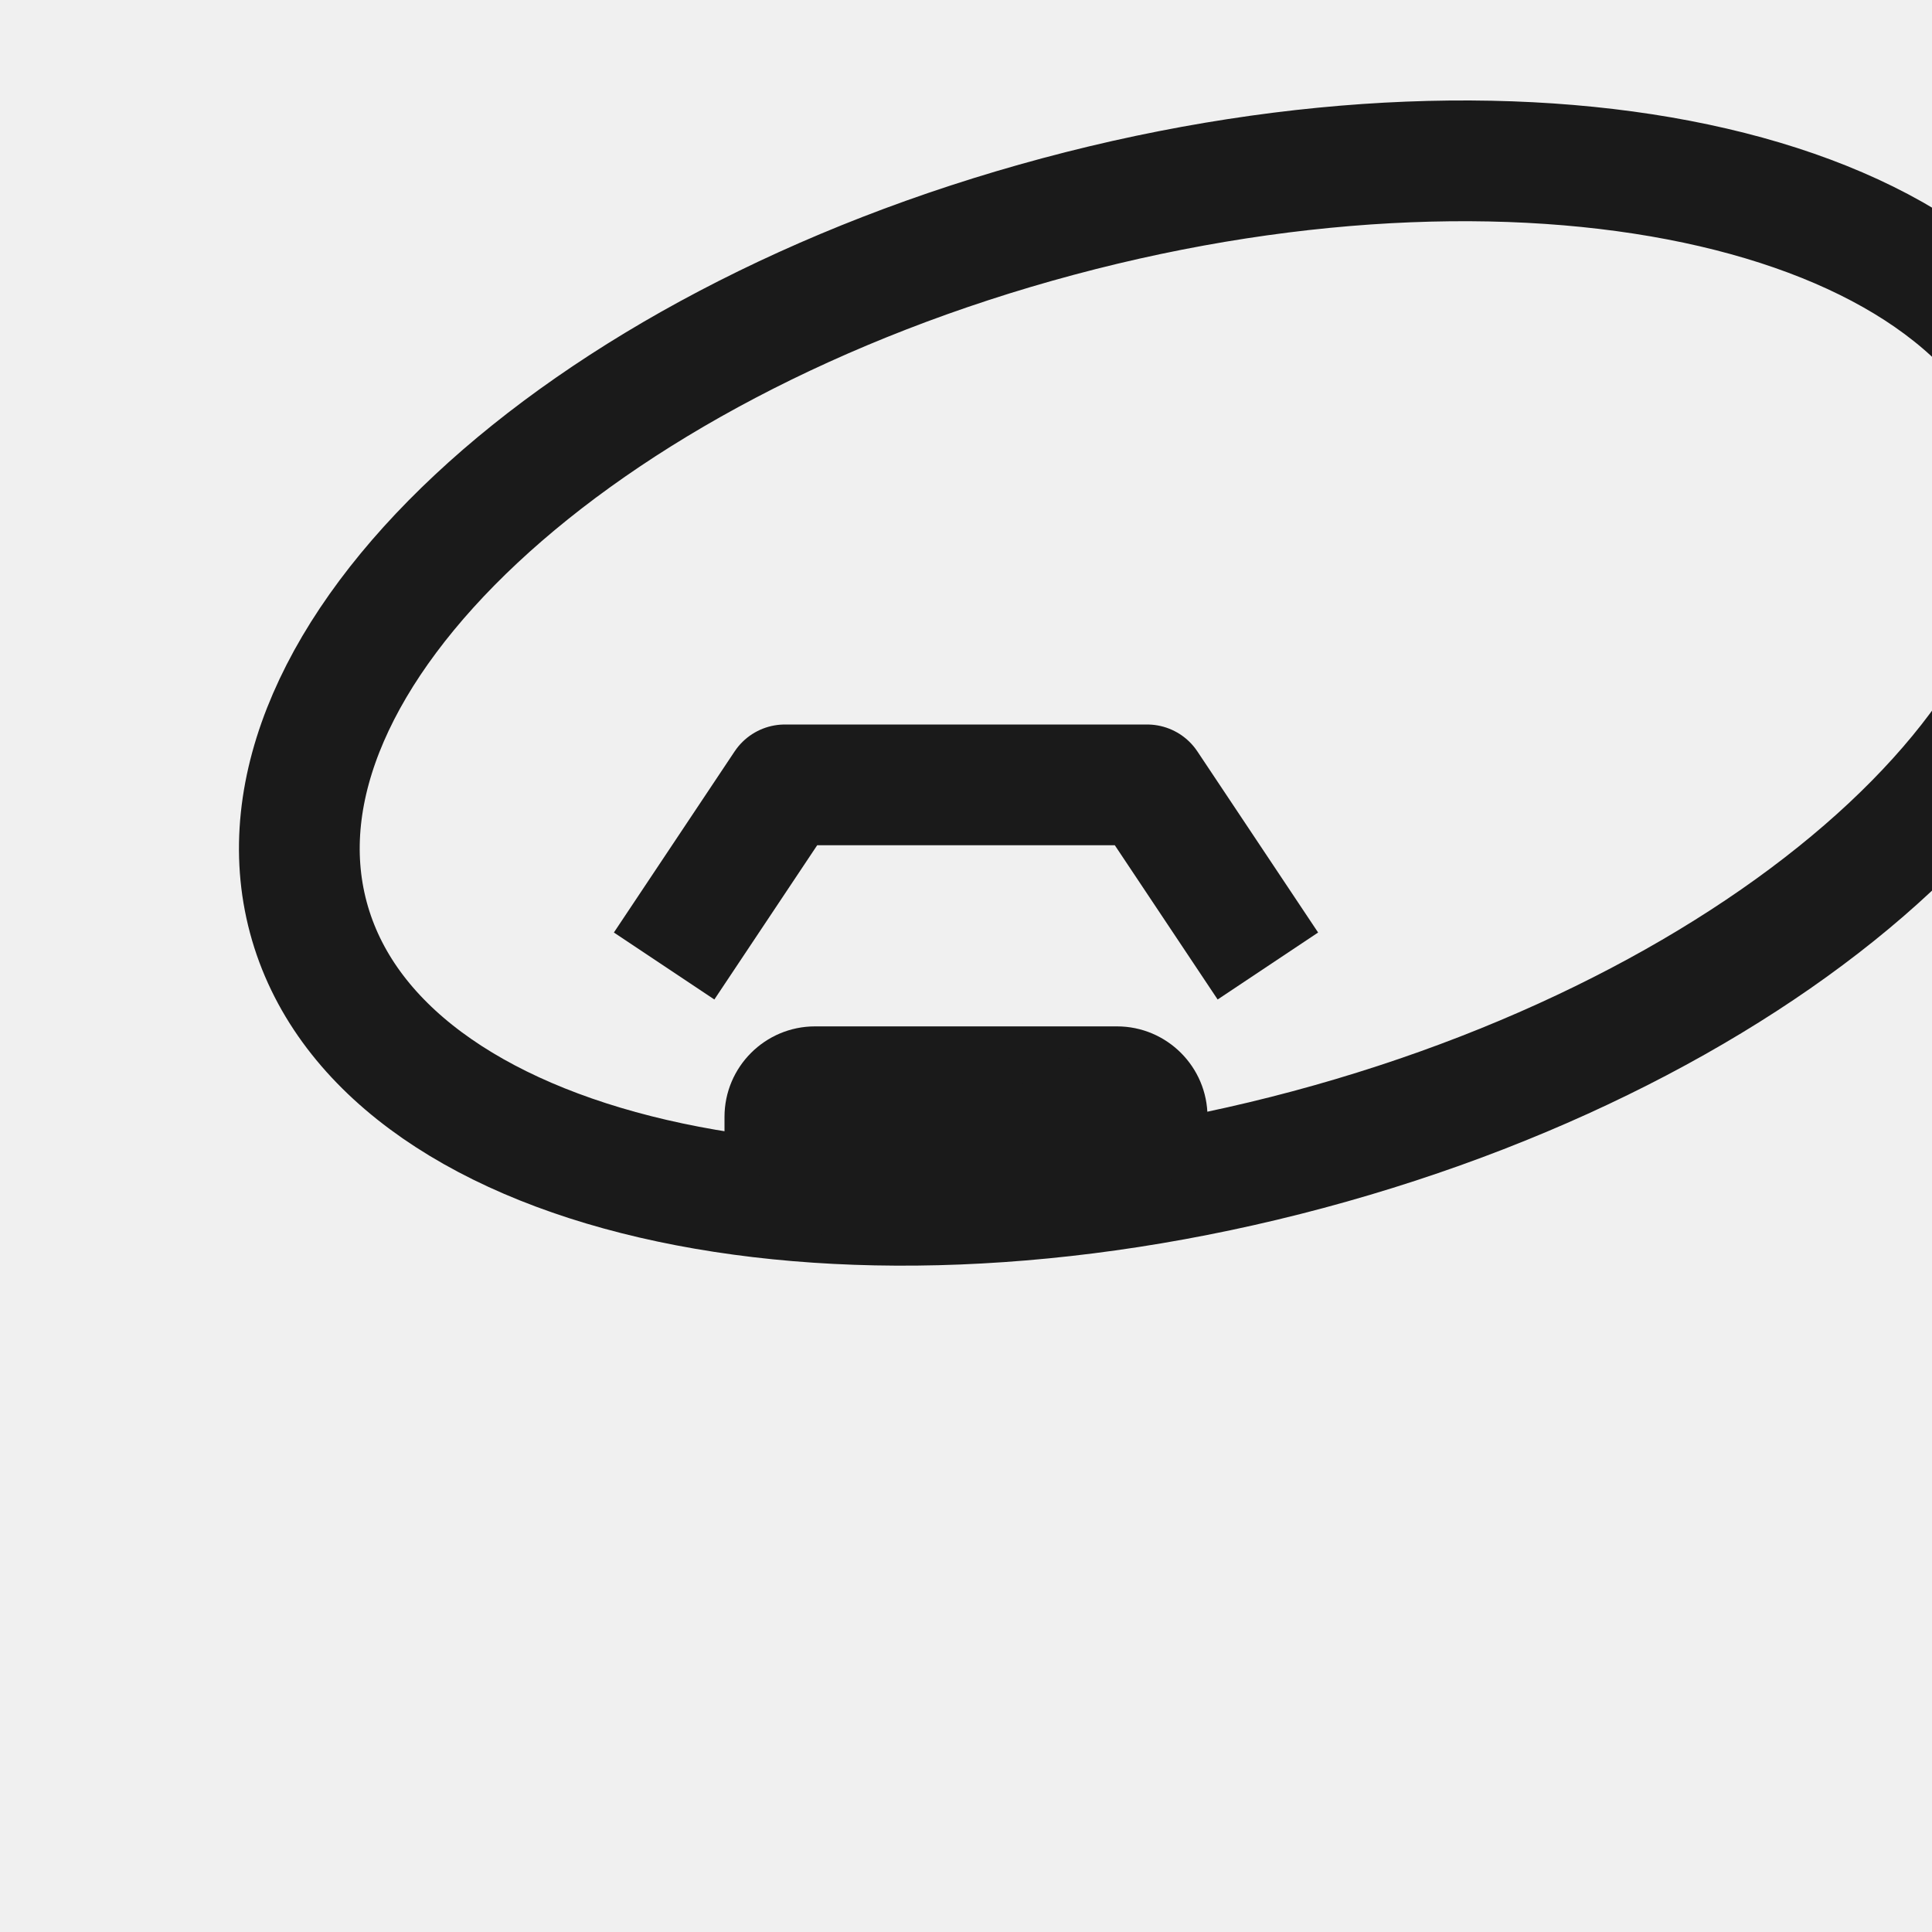
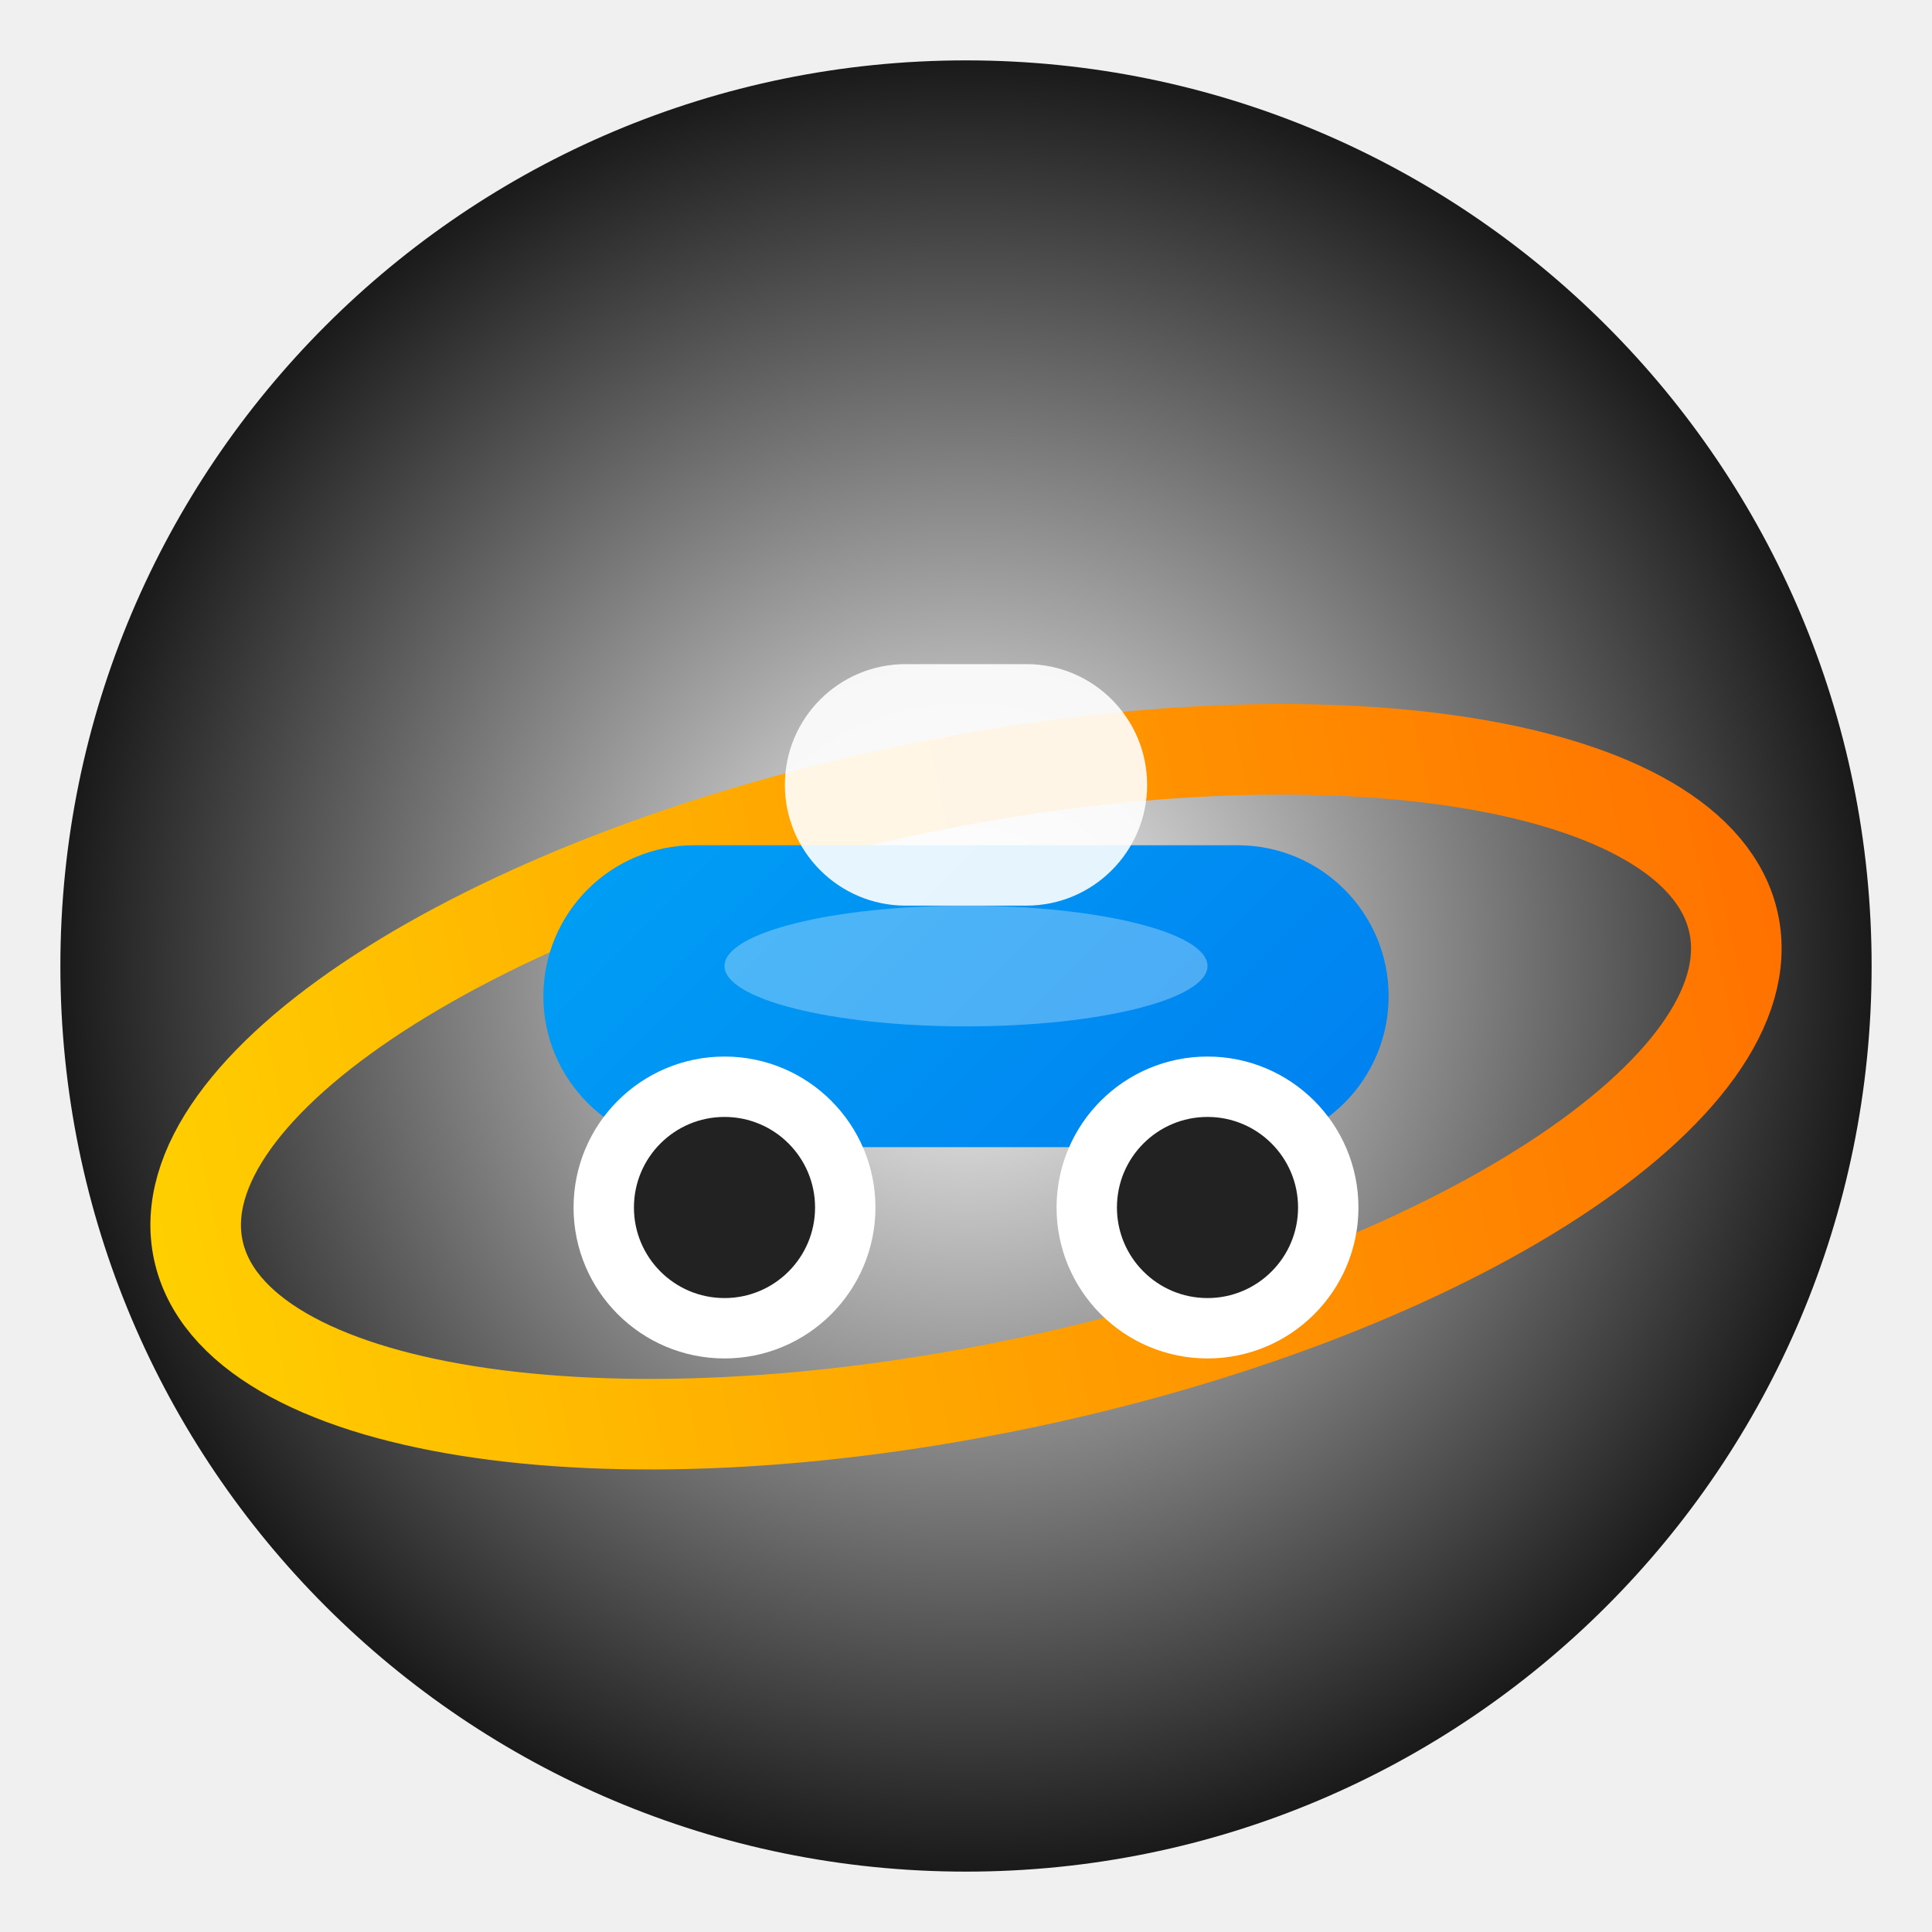
- <svg xmlns="http://www.w3.org/2000/svg" width="32" height="32" viewBox="0 0 32 32" fill="none">
-   <ellipse cx="16" cy="16" rx="15" ry="8" stroke="#1a1a1a" stroke-width="2" transform="rotate(-15)" />
-   <path d="M12 18.5C12 17.672 12.672 17 13.5 17H18.5C19.328 17 20 17.672 20 18.5V19C20 19.828 19.328 20.5 18.5 20.5H13.5C12.672 20.5 12 19.828 12 19V18.5Z" fill="#1a1a1a" />
-   <path d="M11 16L13 13H19L21 16" stroke="#1a1a1a" stroke-width="2" stroke-linejoin="round" />
-   <circle cx="14" cy="19" r="1.5" fill="#1a1a1a" />
-   <circle cx="18" cy="19" r="1.5" fill="#1a1a1a" />
+ <svg xmlns="http://www.w3.org/2000/svg" width="64" height="64" viewBox="0 0 64 64" fill="none">
+   <defs>
+     <radialGradient id="bg" cx="50%" cy="50%" r="50%">
+       <stop offset="0%" stop-color="#fff" />
+       <stop offset="100%" stop-color="#1a1a1a" />
+     </radialGradient>
+     <linearGradient id="car" x1="0" y1="0" x2="64" y2="64" gradientUnits="userSpaceOnUse">
+       <stop stop-color="#00C6FB" />
+       <stop offset="1" stop-color="#005BEA" />
+     </linearGradient>
+     <linearGradient id="orbit" x1="0" y1="32" x2="64" y2="32" gradientUnits="userSpaceOnUse">
+       <stop stop-color="#FFD700" />
+       <stop offset="1" stop-color="#FF6A00" />
+     </linearGradient>
+   </defs>
+   <circle cx="32" cy="32" r="30" fill="url(#bg)" />
+   <ellipse cx="32" cy="36" rx="26" ry="10" stroke="url(#orbit)" stroke-width="3" fill="none" transform="rotate(-12 32 36)" />
+   <rect x="18" y="28" width="28" height="10" rx="5" fill="url(#car)" />
+   <rect x="26" y="22" width="12" height="8" rx="4" fill="#fff" fill-opacity="0.9" />
+   <circle cx="24" cy="40" r="4" fill="#222" stroke="#fff" stroke-width="2" />
+   <circle cx="40" cy="40" r="4" fill="#222" stroke="#fff" stroke-width="2" />
+   <ellipse cx="32" cy="32" rx="8" ry="2" fill="#fff" fill-opacity="0.3" />
</svg>
